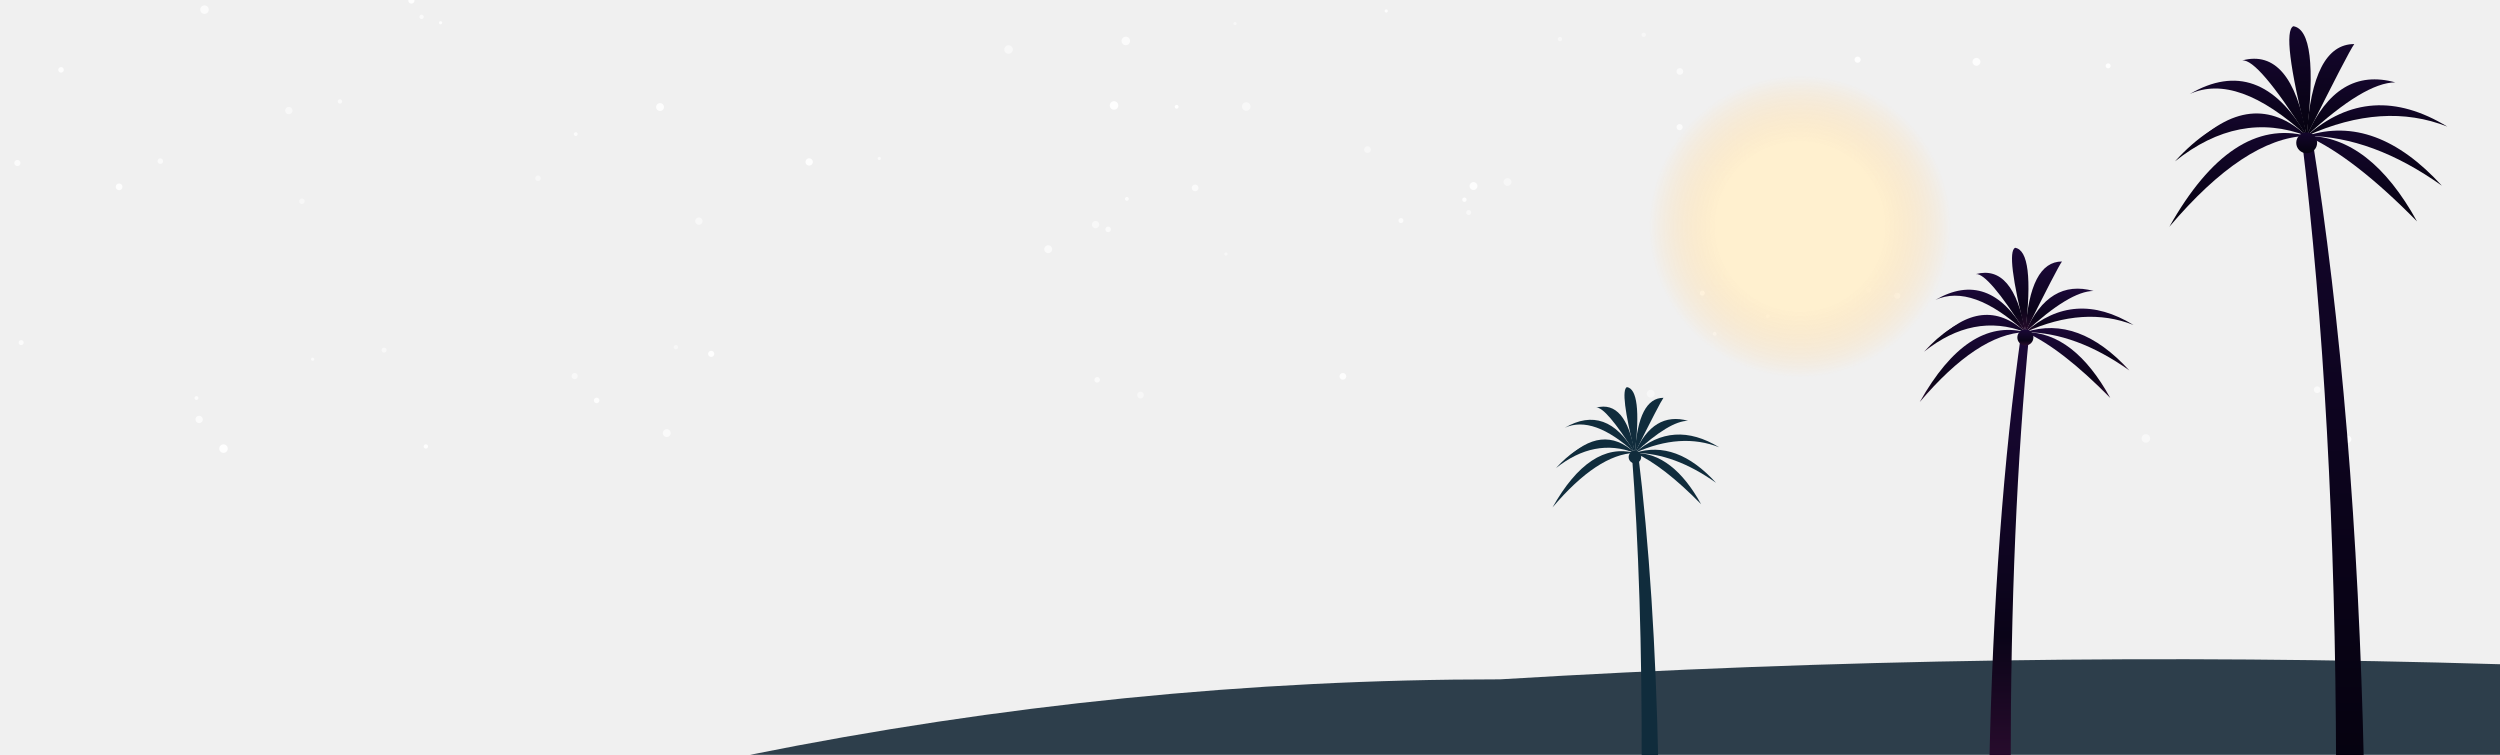
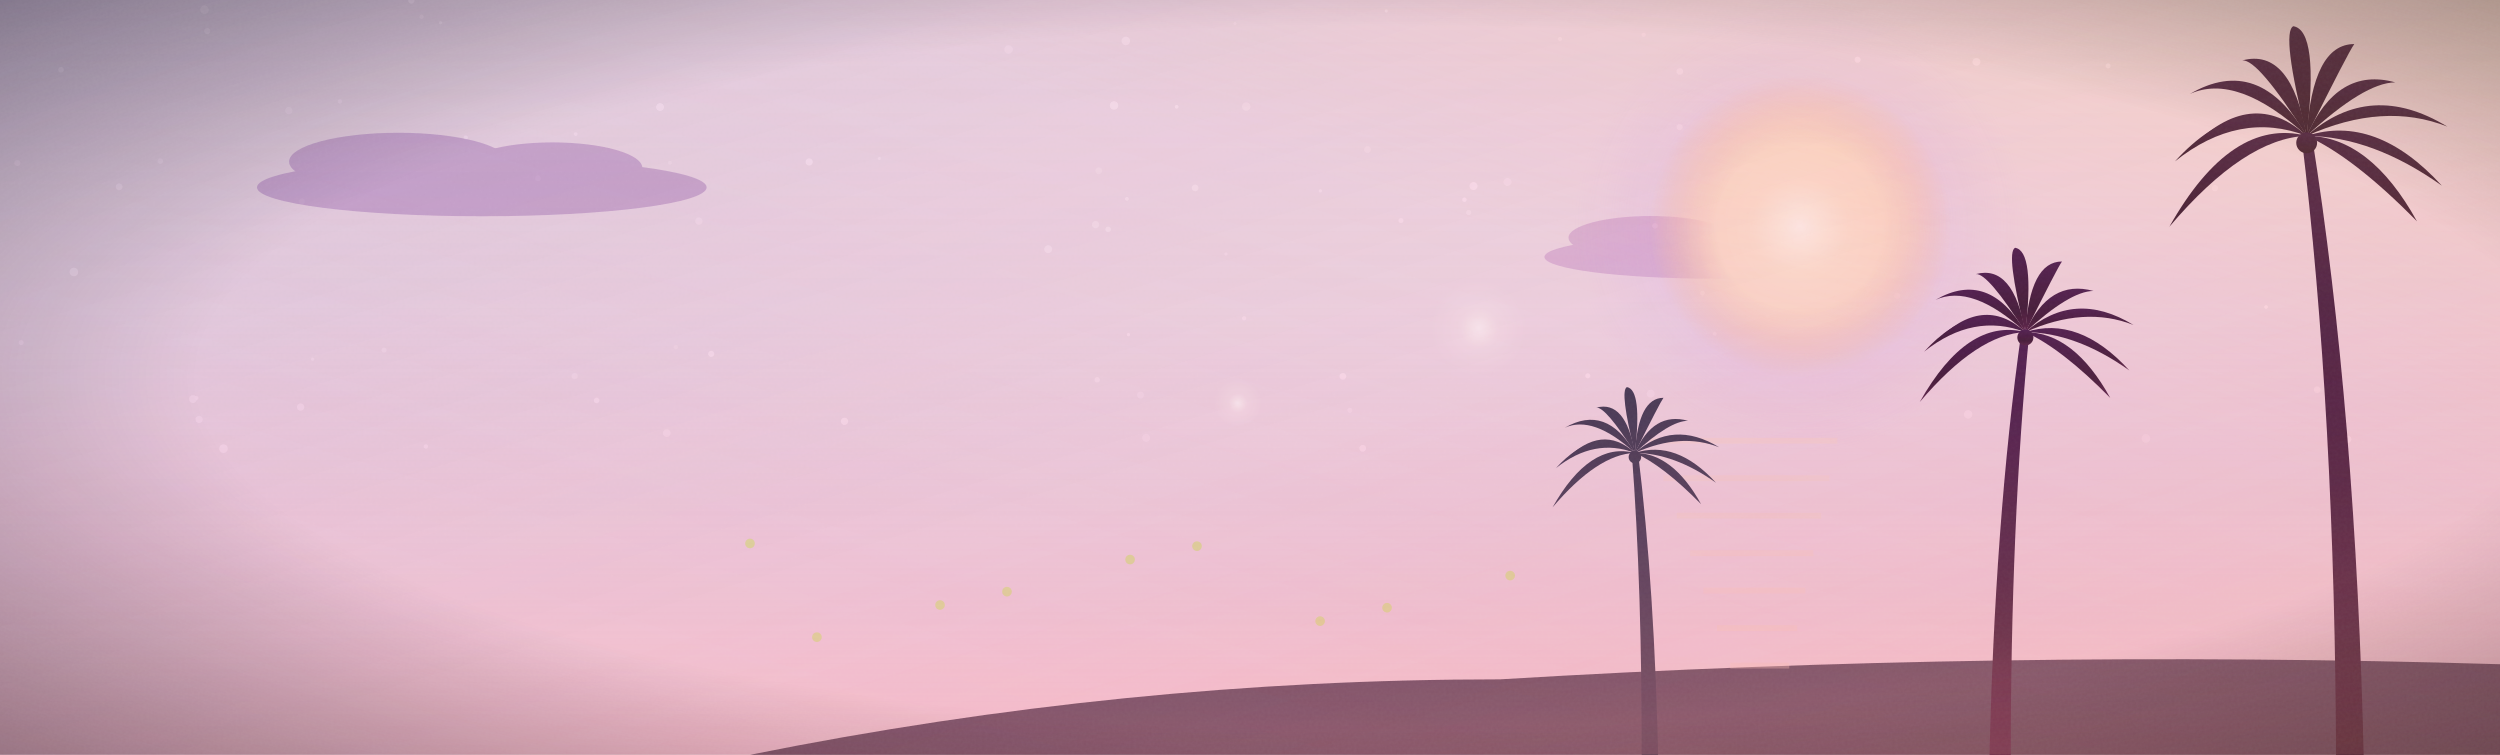
<svg xmlns="http://www.w3.org/2000/svg" viewBox="0 0 934 282" width="934" height="282">
  <defs>
    <linearGradient id="ink" x1="0" y1="0" x2="0" y2="1">
      <stop offset="0" stop-color="#14062c" />
      <stop offset="1" stop-color="#05020f" />
    </linearGradient>
    <linearGradient id="inkwarm" x1="0" y1="0" x2="0" y2="1">
      <stop offset="0" stop-color="#1b0838" />
      <stop offset=".7" stop-color="#0a0418" />
      <stop offset="1" stop-color="#2a0c2e" />
    </linearGradient>
    <linearGradient id="sun" x1="0" y1="0" x2="0" y2="1">
      <stop offset="0" stop-color="#ffe08a" />
      <stop offset=".5" stop-color="#ff8a5c" />
      <stop offset="1" stop-color="#ff2f7e" />
    </linearGradient>
    <linearGradient id="rim" x1="0" y1="0" x2="1" y2="0">
      <stop offset="0" stop-color="#ff9ad5" stop-opacity="0" />
      <stop offset="1" stop-color="#ffb36b" />
    </linearGradient>
    <linearGradient id="lens" x1="0" y1="0" x2="1" y2="1">
      <stop offset="0" stop-color="#ffd27a" />
      <stop offset=".5" stop-color="#ff6aa8" />
      <stop offset="1" stop-color="#5a2a9a" />
    </linearGradient>
    <linearGradient id="haze" x1="0" y1="0" x2="0" y2="1">
      <stop offset="0" stop-color="#7a3a9a" stop-opacity=".0" />
      <stop offset="1" stop-color="#ff7a8a" stop-opacity=".55" />
    </linearGradient>
+     <filter id="glow" x="-30%" y="-30%" width="160%" height="160%">
+       <feGaussianBlur stdDeviation="5" result="b" />
+       <feMerge>
+         <feMergeNode in="b" />
+         <feMergeNode in="SourceGraphic" />
+       </feMerge>
+     </filter>
+     <filter id="glowS" x="-30%" y="-60%" width="160%" height="220%">
+       <feGaussianBlur stdDeviation="2.4" result="b" />
+       <feMerge>
+         <feMergeNode in="b" />
+         <feMergeNode in="b" />
+         <feMergeNode in="SourceGraphic" />
+       </feMerge>
+     </filter>
+     <filter id="soft">
+       <feGaussianBlur stdDeviation=".9" />
+     </filter>
+     <filter id="grain" x="0" y="0" width="100%" height="100%">
+       <feTurbulence type="fractalNoise" baseFrequency=".9" numOctaves="2" seed="7" result="n" />
+       <feColorMatrix in="n" type="matrix" values="0 0 0 0 1  0 0 0 0 1  0 0 0 0 1  0 0 0 .55 0" />
+     </filter>
+     <radialGradient id="vig" cx=".55" cy=".5" r=".85">
+       <stop offset=".55" stop-color="#05010f" stop-opacity="0" />
+       <stop offset="1" stop-color="#05010f" stop-opacity=".55" />
+     </radialGradient>
+     <linearGradient id="grade" x1="0" y1="0" x2="1" y2="1">
+       <stop offset="0" stop-color="#3a1a9a" stop-opacity=".16" />
+       <stop offset=".55" stop-color="#ff5e8a" stop-opacity=".05" />
+       <stop offset="1" stop-color="#ffb36b" stop-opacity=".16" />
+     </linearGradient>
+     <linearGradient id="leak" x1="1" y1="0" x2="0" y2="1">
+       <stop offset="0" stop-color="#ffb36b" stop-opacity=".34" />
+       <stop offset=".35" stop-color="#ff5e8a" stop-opacity=".1" />
+       <stop offset="1" stop-color="#ff5e8a" stop-opacity="0" />
+     </linearGradient>
+     <linearGradient id="fog" x1="0" y1="1" x2="0" y2="0">
+       <stop offset="0" stop-color="#ff7a9a" stop-opacity=".38" />
+       <stop offset=".6" stop-color="#b04aa8" stop-opacity=".1" />
+       <stop offset="1" stop-color="#b04aa8" stop-opacity="0" />
+     </linearGradient>
+     <radialGradient id="flare" cx=".5" cy=".5" r=".5">
+       <stop offset="0" stop-color="#fff" stop-opacity=".55" />
+       <stop offset=".4" stop-color="#ffd9a0" stop-opacity=".18" />
+       <stop offset="1" stop-color="#ffd9a0" stop-opacity="0" />
+     </radialGradient>
+     <radialGradient id="halo" cx=".5" cy=".5" r=".5">
+       <stop offset="0" stop-color="#ff9a6a" stop-opacity=".6" />
+       <stop offset=".6" stop-color="#ff5e8a" stop-opacity=".18" />
+       <stop offset="1" stop-color="#ff5e8a" stop-opacity="0" />
+     </radialGradient>
+     <radialGradient id="halo2" cx=".5" cy=".5" r=".5">
+       <stop offset="0" stop-color="#fff0cf" stop-opacity=".5" />
+       <stop offset=".6" stop-color="#c9a8ff" stop-opacity=".15" />
+       <stop offset="1" stop-color="#c9a8ff" stop-opacity="0" />
+     </radialGradient>
    <radialGradient id="moon" cx=".5" cy=".5" r=".5">
      <stop offset=".55" stop-color="#fff0cf" />
      <stop offset="1" stop-color="#ffd9a0" stop-opacity="0" />
    </radialGradient>
    <linearGradient id="skin" x1="0" y1="0" x2="1" y2="1">
      <stop offset="0" stop-color="#2a1240" />
      <stop offset=".6" stop-color="#6a3a7a" />
      <stop offset="1" stop-color="#c8688a" />
    </linearGradient>
    <linearGradient id="shade" x1="0" y1="0" x2="1" y2="0">
      <stop offset="0" stop-color="#fff" stop-opacity=".25" />
      <stop offset="1" stop-color="#2a0c3e" stop-opacity=".55" />
    </linearGradient>
    <clipPath id="sunclip2">
      <circle cx="653.8" cy="141" r="141" />
    </clipPath>
    <clipPath id="sunclip">
      <circle cx="747.2" cy="174.84" r="174.84" />
    </clipPath>
    <filter id="soft">
      <feGaussianBlur stdDeviation="1.2" />
    </filter>
+     <style>
+ .tw{animation:tw 3s ease-in-out infinite}.t1{animation-duration:2.3s;animation-delay:-.7s}.t2{animation-duration:3.7s;animation-delay:-1.4s}.t3{animation-duration:4.4s;animation-delay:-2.1s}
+ @keyframes tw{0%,100%{opacity:.95}50%{opacity:.18}}
+ .sway{transform-box:fill-box;transform-origin:50% 100%;animation:sway 7s ease-in-out infinite}.sw2{animation-duration:9s;animation-delay:-2s}.sw3{animation-duration:6s;animation-delay:-4s}
+ @keyframes sway{0%,100%{transform:rotate(0)}25%{transform:rotate(1.5deg)}75%{transform:rotate(-1.5deg)}}
+ .wk{animation:wk 6s steps(1,end) infinite}.wk2{animation-duration:9s;animation-delay:-3s}.wk3{animation-duration:11s;animation-delay:-6s}
+ @keyframes wk{0%,100%{opacity:.9}38%{opacity:.08}62%{opacity:.9}}
+ .blink{animation:bl 1.7s steps(1,end) infinite}@keyframes bl{0%,100%{opacity:1}50%{opacity:.1}}
+ .pulse{transform-box:fill-box;transform-origin:center;animation:pl 7s ease-in-out infinite}@keyframes pl{0%,100%{opacity:.55;transform:scale(1)}50%{opacity:.95;transform:scale(1.07)}}
+ .drift{animation:dr 8s ease-in-out infinite alternate}.dr2{animation-duration:11s;animation-delay:-3s}@keyframes dr{from{transform:translateX(-16px)}to{transform:translateX(16px)}}
+ .cars{animation:cr 9s linear infinite}.cars2{animation-duration:13s;animation-delay:-5s;animation-direction:reverse}@keyframes cr{from{transform:translateX(-140px)}to{transform:translateX(140px)}}
+ .cloud{animation:cl 70s linear infinite}@keyframes cl{from{transform:translateX(-260px)}to{transform:translateX(1200px)}}
+ .fly{animation:fl 26s linear infinite}@keyframes fl{from{transform:translate(-200px,10px)}50%{transform:translate(480px,-14px)}to{transform:translate(1150px,6px)}}
+ .neon{animation:ne 5s infinite}@keyframes ne{0%,44%,50%,56%,100%{opacity:1}46%{opacity:.3}48%{opacity:.9}52%{opacity:.4}54%{opacity:.95}}
+ .shoot{opacity:0;animation:sh 11s linear infinite}@keyframes sh{0%,88%{opacity:0;transform:translate(0,0)}90%{opacity:1}100%{opacity:0;transform:translate(-240px,100px)}}
+ .spin{animation:sp 120s linear infinite}@keyframes sp{to{transform:rotate(360deg)}}
+ .flo{animation:fo 8s ease-in-out infinite}.fo2{animation-duration:11s;animation-delay:-4s}@keyframes fo{0%,100%{transform:translate(0,0);opacity:.2}50%{transform:translate(10px,-14px);opacity:1}}
+ .flare{animation:fl2 9s ease-in-out infinite;mix-blend-mode:screen}.f2{animation-delay:-3s}.f3{animation-delay:-6s}@keyframes fl2{0%,100%{opacity:.35;transform:translateX(0)}50%{opacity:.85;transform:translateX(10px)}}
+ .shim{animation:shm 4s ease-in-out infinite}.sh2{animation-delay:-1.3s}.sh3{animation-delay:-2.6s}@keyframes shm{0%,100%{opacity:.2}50%{opacity:.9}}
+ @media (prefers-reduced-motion:reduce){*{animation:none!important}}
+ </style>
  </defs>
-   <circle cx="458.0" cy="94.9" r="0.60" fill="#fff" opacity="0.45" />
-   <circle cx="107.9" cy="41.3" r="1.37" fill="#fff" opacity="0.55" />
-   <circle cx="414.0" cy="85.7" r="1.04" fill="#fff" opacity="0.65" />
-   <circle cx="73.4" cy="148.7" r="0.71" fill="#fff" opacity="0.75" />
-   <circle cx="550.5" cy="69.5" r="1.48" fill="#fff" opacity="0.85" />
-   <circle cx="265.7" cy="132.2" r="1.15" fill="#fff" opacity="0.95" />
-   <circle cx="614.1" cy="13.0" r="0.82" fill="#fff" opacity="0.45" />
-   <circle cx="465.6" cy="39.8" r="1.59" fill="#fff" opacity="0.55" />
-   <circle cx="627.6" cy="26.7" r="1.26" fill="#fff" opacity="0.65" />
-   <circle cx="523.4" cy="82.4" r="0.93" fill="#fff" opacity="0.75" />
-   <circle cx="164.6" cy="8.5" r="0.60" fill="#fff" opacity="0.85" />
-   <circle cx="877.1" cy="164.1" r="1.37" fill="#fff" opacity="0.95" />
-   <circle cx="112.8" cy="75.2" r="1.04" fill="#fff" opacity="0.45" />
-   <circle cx="892.6" cy="32.0" r="0.71" fill="#fff" opacity="0.55" />
-   <circle cx="391.6" cy="93.1" r="1.48" fill="#fff" opacity="0.65" />
-   <circle cx="627.5" cy="47.5" r="1.15" fill="#fff" opacity="0.75" />
-   <circle cx="159.1" cy="166.8" r="0.82" fill="#fff" opacity="0.85" />
-   <circle cx="416.2" cy="39.4" r="1.59" fill="#fff" opacity="0.95" />
-   <circle cx="510.9" cy="55.9" r="1.26" fill="#fff" opacity="0.45" />
-   <circle cx="143.5" cy="130.8" r="0.93" fill="#fff" opacity="0.55" />
-   <circle cx="328.5" cy="59.2" r="0.60" fill="#fff" opacity="0.65" />
-   <circle cx="74.4" cy="156.7" r="1.37" fill="#fff" opacity="0.75" />
-   <circle cx="222.9" cy="149.6" r="1.04" fill="#fff" opacity="0.85" />
-   <circle cx="439.6" cy="39.9" r="0.71" fill="#fff" opacity="0.95" />
-   <circle cx="563.2" cy="68.0" r="1.48" fill="#fff" opacity="0.45" />
-   <circle cx="708.8" cy="110.5" r="1.15" fill="#fff" opacity="0.55" />
-   <circle cx="127.0" cy="37.9" r="0.82" fill="#fff" opacity="0.65" />
-   <circle cx="420.6" cy="15.3" r="1.59" fill="#fff" opacity="0.75" />
-   <circle cx="44.5" cy="69.8" r="1.26" fill="#fff" opacity="0.85" />
-   <circle cx="636.0" cy="109.5" r="0.93" fill="#fff" opacity="0.95" />
-   <circle cx="892.1" cy="55.0" r="0.60" fill="#fff" opacity="0.45" />
-   <circle cx="409.3" cy="83.9" r="1.37" fill="#fff" opacity="0.55" />
-   <circle cx="409.9" cy="141.9" r="1.04" fill="#fff" opacity="0.65" />
-   <circle cx="421.0" cy="74.3" r="0.71" fill="#fff" opacity="0.75" />
-   <circle cx="246.6" cy="40.0" r="1.48" fill="#fff" opacity="0.85" />
-   <circle cx="694.0" cy="22.3" r="1.15" fill="#fff" opacity="0.95" />
-   <circle cx="252.5" cy="129.7" r="0.82" fill="#fff" opacity="0.45" />
-   <circle cx="801.7" cy="163.8" r="1.59" fill="#fff" opacity="0.55" />
-   <circle cx="865.7" cy="145.6" r="1.26" fill="#fff" opacity="0.65" />
-   <circle cx="698.1" cy="108.3" r="0.93" fill="#fff" opacity="0.75" />
-   <circle cx="517.9" cy="4.1" r="0.60" fill="#fff" opacity="0.85" />
-   <circle cx="302.3" cy="60.5" r="1.37" fill="#fff" opacity="0.95" />
-   <circle cx="201.0" cy="66.6" r="1.04" fill="#fff" opacity="0.45" />
-   <circle cx="640.6" cy="124.7" r="0.71" fill="#fff" opacity="0.55" />
-   <circle cx="249.1" cy="161.8" r="1.48" fill="#fff" opacity="0.65" />
-   <circle cx="6.5" cy="60.9" r="1.15" fill="#fff" opacity="0.75" />
-   <circle cx="547.1" cy="74.6" r="0.82" fill="#fff" opacity="0.85" />
-   <circle cx="83.5" cy="167.6" r="1.59" fill="#fff" opacity="0.95" />
-   <circle cx="426.1" cy="147.6" r="1.26" fill="#fff" opacity="0.45" />
-   <circle cx="548.7" cy="79.4" r="0.93" fill="#fff" opacity="0.55" />
-   <circle cx="116.8" cy="134.2" r="0.60" fill="#fff" opacity="0.65" />
-   <circle cx="837.1" cy="44.7" r="1.37" fill="#fff" opacity="0.75" />
-   <circle cx="22.8" cy="26.1" r="1.04" fill="#fff" opacity="0.85" />
-   <circle cx="660.4" cy="118.1" r="0.71" fill="#fff" opacity="0.95" />
-   <circle cx="616.7" cy="147.1" r="1.48" fill="#fff" opacity="0.45" />
-   <circle cx="214.7" cy="140.5" r="1.15" fill="#fff" opacity="0.55" />
-   <circle cx="157.5" cy="6.3" r="0.82" fill="#fff" opacity="0.65" />
-   <circle cx="76.4" cy="3.6" r="1.59" fill="#fff" opacity="0.75" />
-   <circle cx="501.7" cy="140.6" r="1.26" fill="#fff" opacity="0.85" />
-   <circle cx="787.6" cy="24.6" r="0.93" fill="#fff" opacity="0.95" />
-   <circle cx="461.4" cy="8.8" r="0.60" fill="#fff" opacity="0.45" />
-   <circle cx="261.1" cy="82.6" r="1.37" fill="#fff" opacity="0.55" />
-   <circle cx="59.9" cy="60.2" r="1.04" fill="#fff" opacity="0.65" />
-   <circle cx="215.1" cy="50.1" r="0.71" fill="#fff" opacity="0.75" />
-   <circle cx="738.4" cy="23.1" r="1.48" fill="#fff" opacity="0.85" />
-   <circle cx="153.7" cy="0.2" r="1.15" fill="#fff" opacity="0.95" />
-   <circle cx="582.8" cy="14.6" r="0.82" fill="#fff" opacity="0.45" />
-   <circle cx="376.8" cy="18.5" r="1.59" fill="#fff" opacity="0.55" />
-   <circle cx="446.5" cy="70.2" r="1.26" fill="#fff" opacity="0.65" />
-   <circle cx="7.9" cy="128.0" r="0.93" fill="#fff" opacity="0.75" />
+   <circle cx="458.0" cy="94.9" r="0.60" fill="#fff" opacity="0.45" class="tw t0" />
+   <circle cx="107.9" cy="41.3" r="1.37" fill="#fff" opacity="0.55" class="" />
+   <circle cx="414.0" cy="85.7" r="1.04" fill="#fff" opacity="0.65" class="" />
+   <circle cx="73.4" cy="148.7" r="0.71" fill="#fff" opacity="0.75" class="tw t3" />
+   <circle cx="550.5" cy="69.5" r="1.48" fill="#fff" opacity="0.85" class="" />
+   <circle cx="265.7" cy="132.2" r="1.15" fill="#fff" opacity="0.95" class="" />
+   <circle cx="614.1" cy="13.0" r="0.82" fill="#fff" opacity="0.45" class="tw t2" />
+   <circle cx="465.6" cy="39.8" r="1.59" fill="#fff" opacity="0.55" class="" />
+   <circle cx="627.6" cy="26.7" r="1.26" fill="#fff" opacity="0.65" class="" />
+   <circle cx="523.4" cy="82.4" r="0.93" fill="#fff" opacity="0.75" class="tw t1" />
+   <circle cx="164.6" cy="8.5" r="0.60" fill="#fff" opacity="0.85" class="" />
+   <circle cx="877.1" cy="164.1" r="1.37" fill="#fff" opacity="0.95" class="" />
+   <circle cx="112.8" cy="75.2" r="1.04" fill="#fff" opacity="0.45" class="tw t0" />
+   <circle cx="892.6" cy="32.0" r="0.71" fill="#fff" opacity="0.55" class="" />
+   <circle cx="391.6" cy="93.1" r="1.48" fill="#fff" opacity="0.65" class="" />
+   <circle cx="627.5" cy="47.5" r="1.15" fill="#fff" opacity="0.75" class="tw t3" />
+   <circle cx="159.1" cy="166.8" r="0.82" fill="#fff" opacity="0.85" class="" />
+   <circle cx="416.2" cy="39.4" r="1.59" fill="#fff" opacity="0.95" class="" />
+   <circle cx="510.9" cy="55.9" r="1.26" fill="#fff" opacity="0.45" class="tw t2" />
+   <circle cx="143.5" cy="130.8" r="0.93" fill="#fff" opacity="0.55" class="" />
+   <circle cx="328.5" cy="59.2" r="0.60" fill="#fff" opacity="0.65" class="" />
+   <circle cx="74.4" cy="156.7" r="1.37" fill="#fff" opacity="0.75" class="tw t1" />
+   <circle cx="222.9" cy="149.6" r="1.04" fill="#fff" opacity="0.85" class="" />
+   <circle cx="439.6" cy="39.9" r="0.71" fill="#fff" opacity="0.95" class="" />
+   <circle cx="563.2" cy="68.0" r="1.48" fill="#fff" opacity="0.45" class="tw t0" />
+   <circle cx="708.8" cy="110.5" r="1.15" fill="#fff" opacity="0.55" class="" />
+   <circle cx="127.0" cy="37.9" r="0.82" fill="#fff" opacity="0.65" class="" />
+   <circle cx="420.6" cy="15.3" r="1.59" fill="#fff" opacity="0.75" class="tw t3" />
+   <circle cx="44.5" cy="69.8" r="1.26" fill="#fff" opacity="0.85" class="" />
+   <circle cx="636.0" cy="109.5" r="0.93" fill="#fff" opacity="0.95" class="" />
+   <circle cx="892.1" cy="55.0" r="0.60" fill="#fff" opacity="0.45" class="tw t2" />
+   <circle cx="409.3" cy="83.9" r="1.37" fill="#fff" opacity="0.55" class="" />
+   <circle cx="409.9" cy="141.9" r="1.04" fill="#fff" opacity="0.65" class="" />
+   <circle cx="421.0" cy="74.3" r="0.71" fill="#fff" opacity="0.75" class="tw t1" />
+   <circle cx="246.6" cy="40.0" r="1.48" fill="#fff" opacity="0.85" class="" />
+   <circle cx="694.0" cy="22.3" r="1.15" fill="#fff" opacity="0.95" class="" />
+   <circle cx="252.5" cy="129.7" r="0.82" fill="#fff" opacity="0.45" class="tw t0" />
+   <circle cx="801.7" cy="163.8" r="1.59" fill="#fff" opacity="0.55" class="" />
+   <circle cx="865.7" cy="145.6" r="1.26" fill="#fff" opacity="0.65" class="" />
+   <circle cx="698.1" cy="108.3" r="0.93" fill="#fff" opacity="0.75" class="tw t3" />
+   <circle cx="517.9" cy="4.1" r="0.60" fill="#fff" opacity="0.85" class="" />
+   <circle cx="302.3" cy="60.5" r="1.37" fill="#fff" opacity="0.95" class="" />
+   <circle cx="201.0" cy="66.6" r="1.04" fill="#fff" opacity="0.45" class="tw t2" />
+   <circle cx="640.6" cy="124.7" r="0.71" fill="#fff" opacity="0.55" class="" />
+   <circle cx="249.1" cy="161.8" r="1.48" fill="#fff" opacity="0.65" class="" />
+   <circle cx="6.5" cy="60.9" r="1.15" fill="#fff" opacity="0.75" class="tw t1" />
+   <circle cx="547.1" cy="74.6" r="0.82" fill="#fff" opacity="0.85" class="" />
+   <circle cx="83.5" cy="167.6" r="1.59" fill="#fff" opacity="0.95" class="" />
+   <circle cx="426.1" cy="147.6" r="1.26" fill="#fff" opacity="0.45" class="tw t0" />
+   <circle cx="548.7" cy="79.4" r="0.93" fill="#fff" opacity="0.55" class="" />
+   <circle cx="116.8" cy="134.2" r="0.60" fill="#fff" opacity="0.65" class="" />
+   <circle cx="837.1" cy="44.7" r="1.37" fill="#fff" opacity="0.75" class="tw t3" />
+   <circle cx="22.8" cy="26.1" r="1.04" fill="#fff" opacity="0.85" class="" />
+   <circle cx="660.4" cy="118.1" r="0.71" fill="#fff" opacity="0.95" class="" />
+   <circle cx="616.7" cy="147.1" r="1.48" fill="#fff" opacity="0.45" class="tw t2" />
+   <circle cx="214.7" cy="140.5" r="1.15" fill="#fff" opacity="0.55" class="" />
+   <circle cx="157.5" cy="6.3" r="0.82" fill="#fff" opacity="0.65" class="" />
+   <circle cx="76.4" cy="3.6" r="1.59" fill="#fff" opacity="0.75" class="tw t1" />
+   <circle cx="501.7" cy="140.6" r="1.26" fill="#fff" opacity="0.85" class="" />
+   <circle cx="787.6" cy="24.6" r="0.93" fill="#fff" opacity="0.95" class="" />
+   <circle cx="461.4" cy="8.8" r="0.60" fill="#fff" opacity="0.45" class="tw t0" />
+   <circle cx="261.1" cy="82.6" r="1.37" fill="#fff" opacity="0.55" class="" />
+   <circle cx="59.9" cy="60.2" r="1.04" fill="#fff" opacity="0.65" class="" />
+   <circle cx="215.1" cy="50.1" r="0.71" fill="#fff" opacity="0.75" class="tw t3" />
+   <circle cx="738.4" cy="23.1" r="1.48" fill="#fff" opacity="0.85" class="" />
+   <circle cx="153.7" cy="0.2" r="1.15" fill="#fff" opacity="0.95" class="" />
+   <circle cx="582.8" cy="14.6" r="0.82" fill="#fff" opacity="0.45" class="tw t2" />
+   <circle cx="376.8" cy="18.5" r="1.59" fill="#fff" opacity="0.55" class="" />
+   <circle cx="446.5" cy="70.2" r="1.26" fill="#fff" opacity="0.65" class="" />
+   <circle cx="7.9" cy="128.0" r="0.93" fill="#fff" opacity="0.75" class="tw t1" />
+   <circle cx="421.6" cy="125.0" r="0.60" fill="#fff" opacity="0.85" class="" />
+   <circle cx="315.5" cy="157.4" r="1.37" fill="#fff" opacity="0.95" class="" />
+   <circle cx="669.6" cy="108.2" r="1.04" fill="#fff" opacity="0.45" class="tw t0" />
+   <circle cx="250.3" cy="60.8" r="0.71" fill="#fff" opacity="0.55" class="" />
+   <circle cx="72.1" cy="149.1" r="1.48" fill="#fff" opacity="0.65" class="" />
+   <circle cx="77.4" cy="11.6" r="1.15" fill="#fff" opacity="0.75" class="tw t3" />
+   <circle cx="174.0" cy="51.4" r="0.82" fill="#fff" opacity="0.85" class="" />
+   <circle cx="27.6" cy="101.6" r="1.59" fill="#fff" opacity="0.95" class="" />
+   <circle cx="410.5" cy="63.8" r="1.26" fill="#fff" opacity="0.45" class="tw t2" />
+   <circle cx="504.3" cy="153.3" r="0.93" fill="#fff" opacity="0.55" class="" />
+   <circle cx="493.3" cy="71.3" r="0.60" fill="#fff" opacity="0.65" class="" />
+   <circle cx="112.3" cy="152.1" r="1.37" fill="#fff" opacity="0.75" class="tw t1" />
+   <circle cx="618.3" cy="84.4" r="1.04" fill="#fff" opacity="0.85" class="" />
+   <circle cx="846.6" cy="114.7" r="0.71" fill="#fff" opacity="0.95" class="" />
+   <circle cx="428.2" cy="163.6" r="1.48" fill="#fff" opacity="0.45" class="tw t0" />
+   <circle cx="827.5" cy="70.3" r="1.15" fill="#fff" opacity="0.55" class="" />
+   <circle cx="464.8" cy="118.9" r="0.82" fill="#fff" opacity="0.65" class="" />
+   <circle cx="735.3" cy="154.8" r="1.59" fill="#fff" opacity="0.75" class="tw t3" />
+   <circle cx="509.1" cy="167.5" r="1.26" fill="#fff" opacity="0.85" class="" />
+   <circle cx="593.2" cy="140.4" r="0.93" fill="#fff" opacity="0.95" class="" />
+   <g class="shoot" style="animation-delay:-3s">
+     <line x1="560" y1="40" x2="606" y2="21" stroke="#fff" stroke-width="1.6" stroke-linecap="round" opacity=".9" />
+     <circle cx="560" cy="40" r="1.8" fill="#fff" />
+   </g>
+   <g class="shoot" style="animation-delay:-8s">
+     <line x1="300" y1="24" x2="346" y2="5" stroke="#fff" stroke-width="1.6" stroke-linecap="round" opacity=".9" />
+     <circle cx="300" cy="24" r="1.8" fill="#fff" />
+   </g>
+   <g class="cloud" style="animation-delay:-20s" opacity="0.3">
+     <g transform="translate(180 70) scale(1.2)">
+       <ellipse cx="0" cy="0" rx="70" ry="9" fill="#6a3a9a" />
+       <ellipse cx="-26" cy="-8" rx="34" ry="9" fill="#6a3a9a" />
+       <ellipse cx="22" cy="-6" rx="28" ry="8" fill="#6a3a9a" />
+     </g>
+   </g>
+   <g class="cloud" style="animation-delay:-45s" opacity="0.26">
+     <g transform="translate(640 96) scale(0.9)">
+       <ellipse cx="0" cy="0" rx="70" ry="9" fill="#8a4aa8" />
+       <ellipse cx="-26" cy="-8" rx="34" ry="9" fill="#8a4aa8" />
+       <ellipse cx="22" cy="-6" rx="28" ry="8" fill="#8a4aa8" />
+     </g>
+   </g>
+   <circle class="pulse" cx="672.48" cy="84.6" r="84.6" fill="url(#halo2)" />
  <circle cx="672.48" cy="84.6" r="56.4" fill="url(#moon)" />
  <circle cx="672.48" cy="84.6" r="23.97" fill="#fff0cf" />
  <path d="M280.2 282 Q420.3 253.8 560.4 253.8 Q747.2 242.52 934 248.16 L934 282Z" fill="#0b1f2e" opacity=".85" />
-   <path d="M872.76 286 Q872.441 154.818 859.823 50.76 L863.723 50.76 Q880.241 154.818 883.16 286Z" fill="url(#ink)" />
-   <path d="M861.773 50.76 Q841.251 31.925 818.245 55.461 Q838.767 40.375 861.773 50.76Z" fill="url(#ink)" />
-   <path d="M861.773 50.76 Q844.044 20.023 818.112 35.112 Q835.842 27.052 861.773 50.76Z" fill="url(#ink)" />
-   <path d="M861.773 50.76 Q855.94 17.699 837.723 22.572 Q843.556 21.989 861.773 50.76Z" fill="url(#ink)" />
-   <path d="M861.773 50.76 Q866.403 11.35 856.788 9.794 Q852.158 12.097 861.773 50.76Z" fill="url(#ink)" />
-   <path d="M861.773 50.76 Q877.385 19.413 879.558 16.456 Q863.947 16.479 861.773 50.76Z" fill="url(#ink)" />
-   <path d="M861.773 50.76 Q883.375 30.846 894.866 30.771 Q873.264 24.779 861.773 50.76Z" fill="url(#ink)" />
-   <path d="M861.773 50.76 Q890.483 37.857 914.302 47.293 Q885.592 29.795 861.773 50.76Z" fill="url(#ink)" />
-   <path d="M861.773 50.76 Q886.404 50.966 912.28 69.375 Q887.65 42.419 861.773 50.76Z" fill="url(#ink)" />
-   <path d="M861.773 50.76 Q879.37 58.665 903.01 82.729 Q885.413 50.889 861.773 50.76Z" fill="url(#ink)" />
-   <path d="M861.773 50.76 Q833.674 43.55 810.466 84.722 Q838.565 51.613 861.773 50.76Z" fill="url(#ink)" />
-   <path d="M861.773 50.76 Q837.79 32.592 812.561 60.287 Q836.544 41.14 861.773 50.76Z" fill="url(#ink)" />
-   <circle cx="861.773" cy="53.36" r="3.9" fill="url(#ink)" />
-   <path d="M743.2 286 Q745.148 195.144 755.175 124.08 L758.175 124.08 Q751.148 195.144 751.2 286Z" fill="url(#inkwarm)" />
-   <path d="M756.675 124.08 Q740.889 109.592 723.192 127.696 Q738.978 116.091 756.675 124.08Z" fill="url(#inkwarm)" />
-   <path d="M756.675 124.08 Q743.037 100.436 723.09 112.043 Q736.728 105.843 756.675 124.08Z" fill="url(#inkwarm)" />
-   <path d="M756.675 124.08 Q752.188 98.649 738.175 102.397 Q742.662 101.949 756.675 124.08Z" fill="url(#inkwarm)" />
-   <path d="M756.675 124.08 Q760.237 93.764 752.84 92.567 Q749.279 94.34 756.675 124.08Z" fill="url(#inkwarm)" />
-   <path d="M756.675 124.08 Q768.684 99.967 770.356 97.692 Q758.347 97.71 756.675 124.08Z" fill="url(#inkwarm)" />
-   <path d="M756.675 124.08 Q773.292 108.761 782.131 108.704 Q765.514 104.094 756.675 124.08Z" fill="url(#inkwarm)" />
-   <path d="M756.675 124.08 Q778.76 114.155 797.082 121.413 Q774.997 107.953 756.675 124.08Z" fill="url(#inkwarm)" />
-   <path d="M756.675 124.08 Q775.622 124.239 795.527 138.399 Q776.58 117.664 756.675 124.08Z" fill="url(#inkwarm)" />
-   <path d="M756.675 124.08 Q770.211 130.161 788.396 148.672 Q774.86 124.179 756.675 124.08Z" fill="url(#inkwarm)" />
-   <path d="M756.675 124.08 Q735.061 118.534 717.208 150.205 Q738.823 124.736 756.675 124.08Z" fill="url(#inkwarm)" />
-   <path d="M756.675 124.08 Q738.227 110.105 718.82 131.408 Q737.268 116.68 756.675 124.08Z" fill="url(#inkwarm)" />
-   <circle cx="756.675" cy="126.08" r="3" fill="url(#inkwarm)" />
-   <path d="M613.32 286 Q613.536 219.96 609.63 169.2 L611.97 169.2 Q618.216 219.96 619.56 286Z" fill="#102c3c" />
-   <path d="M610.8 169.2 Q598.486 157.899 584.683 172.02 Q596.996 162.969 610.8 169.2Z" fill="#102c3c" />
-   <path d="M610.8 169.2 Q600.162 150.758 584.604 159.811 Q595.241 154.975 610.8 169.2Z" fill="#102c3c" />
-   <path d="M610.8 169.2 Q607.3 149.363 596.37 152.287 Q599.87 151.937 610.8 169.2Z" fill="#102c3c" />
-   <path d="M610.8 169.2 Q613.578 145.554 607.809 144.62 Q605.031 146.002 610.8 169.2Z" fill="#102c3c" />
-   <path d="M610.8 169.2 Q620.167 150.392 621.471 148.618 Q612.104 148.631 610.8 169.2Z" fill="#102c3c" />
-   <path d="M610.8 169.2 Q623.761 157.251 630.656 157.207 Q617.694 153.611 610.8 169.2Z" fill="#102c3c" />
-   <path d="M610.8 169.2 Q628.026 161.458 642.317 167.12 Q625.091 156.621 610.8 169.2Z" fill="#102c3c" />
-   <path d="M610.8 169.2 Q625.578 169.324 641.104 180.369 Q626.326 164.195 610.8 169.2Z" fill="#102c3c" />
-   <path d="M610.8 169.2 Q621.358 173.943 635.542 188.381 Q624.984 169.277 610.8 169.2Z" fill="#102c3c" />
-   <path d="M610.8 169.2 Q593.941 164.874 580.016 189.577 Q596.875 169.712 610.8 169.2Z" fill="#102c3c" />
-   <path d="M610.8 169.2 Q596.41 158.299 581.273 174.916 Q595.662 163.428 610.8 169.2Z" fill="#102c3c" />
-   <circle cx="610.8" cy="170.76" r="2.34" fill="#102c3c" />
+   <rect class="drift " x="616.44" y="163.56" width="70" height="2.2" fill="#fff0cf" opacity=".35" />
+   <rect class="drift dr2" x="621.44" y="177.56" width="62" height="2.2" fill="#fff0cf" opacity=".35" />
+   <rect class="drift " x="626.44" y="191.56" width="54" height="2.2" fill="#fff0cf" opacity=".35" />
+   <rect class="drift dr2" x="631.44" y="205.56" width="46" height="2.2" fill="#fff0cf" opacity=".35" />
+   <rect class="drift " x="636.44" y="219.56" width="38" height="2.2" fill="#fff0cf" opacity=".35" />
+   <rect class="drift dr2" x="641.44" y="233.56" width="30" height="2.2" fill="#fff0cf" opacity=".35" />
+   <rect class="drift " x="646.44" y="247.56" width="22" height="2.2" fill="#fff0cf" opacity=".35" />
+   <circle class="flo " cx="280.2" cy="203.04" r="1.8" fill="#d8ff9a" />
+   <circle class="flo fo2" cx="351.2" cy="226.04" r="1.8" fill="#d8ff9a" />
+   <circle class="flo " cx="422.2" cy="209.04" r="1.8" fill="#d8ff9a" />
+   <circle class="flo fo2" cx="493.2" cy="232.04" r="1.8" fill="#d8ff9a" />
+   <circle class="flo " cx="564.2" cy="215.04" r="1.8" fill="#d8ff9a" />
+   <circle class="flo fo2" cx="305.2" cy="238.04" r="1.8" fill="#d8ff9a" />
+   <circle class="flo " cx="376.2" cy="221.04" r="1.8" fill="#d8ff9a" />
+   <circle class="flo fo2" cx="447.2" cy="204.04" r="1.8" fill="#d8ff9a" />
+   <circle class="flo " cx="518.2" cy="227.04" r="1.8" fill="#d8ff9a" />
+   <g class="sway ">
+     <path d="M872.76 286 Q872.441 154.818 859.823 50.76 L863.723 50.76 Q880.241 154.818 883.16 286Z" fill="url(#ink)" />
+     <path d="M861.773 50.76 Q841.251 31.925 818.245 55.461 Q838.767 40.375 861.773 50.76Z" fill="url(#ink)" />
+     <path d="M861.773 50.76 Q844.044 20.023 818.112 35.112 Q835.842 27.052 861.773 50.76Z" fill="url(#ink)" />
+     <path d="M861.773 50.76 Q855.94 17.699 837.723 22.572 Q843.556 21.989 861.773 50.76Z" fill="url(#ink)" />
+     <path d="M861.773 50.76 Q866.403 11.35 856.788 9.794 Q852.158 12.097 861.773 50.76Z" fill="url(#ink)" />
+     <path d="M861.773 50.76 Q877.385 19.413 879.558 16.456 Q863.947 16.479 861.773 50.76Z" fill="url(#ink)" />
+     <path d="M861.773 50.76 Q883.375 30.846 894.866 30.771 Q873.264 24.779 861.773 50.76Z" fill="url(#ink)" />
+     <path d="M861.773 50.76 Q890.483 37.857 914.302 47.293 Q885.592 29.795 861.773 50.76Z" fill="url(#ink)" />
+     <path d="M861.773 50.76 Q886.404 50.966 912.28 69.375 Q887.65 42.419 861.773 50.76Z" fill="url(#ink)" />
+     <path d="M861.773 50.76 Q879.37 58.665 903.01 82.729 Q885.413 50.889 861.773 50.76Z" fill="url(#ink)" />
+     <path d="M861.773 50.76 Q833.674 43.55 810.466 84.722 Q838.565 51.613 861.773 50.76Z" fill="url(#ink)" />
+     <path d="M861.773 50.76 Q837.79 32.592 812.561 60.287 Q836.544 41.14 861.773 50.76Z" fill="url(#ink)" />
+     <circle cx="861.773" cy="53.36" r="3.9" fill="url(#ink)" />
+   </g>
+   <g class="sway sw2">
+     <path d="M743.2 286 Q745.148 195.144 755.175 124.08 L758.175 124.08 Q751.148 195.144 751.2 286Z" fill="url(#inkwarm)" />
+     <path d="M756.675 124.08 Q740.889 109.592 723.192 127.696 Q738.978 116.091 756.675 124.08Z" fill="url(#inkwarm)" />
+     <path d="M756.675 124.08 Q743.037 100.436 723.09 112.043 Q736.728 105.843 756.675 124.08Z" fill="url(#inkwarm)" />
+     <path d="M756.675 124.08 Q752.188 98.649 738.175 102.397 Q742.662 101.949 756.675 124.08Z" fill="url(#inkwarm)" />
+     <path d="M756.675 124.08 Q760.237 93.764 752.84 92.567 Q749.279 94.34 756.675 124.08Z" fill="url(#inkwarm)" />
+     <path d="M756.675 124.08 Q768.684 99.967 770.356 97.692 Q758.347 97.71 756.675 124.08Z" fill="url(#inkwarm)" />
+     <path d="M756.675 124.08 Q773.292 108.761 782.131 108.704 Q765.514 104.094 756.675 124.08Z" fill="url(#inkwarm)" />
+     <path d="M756.675 124.08 Q778.76 114.155 797.082 121.413 Q774.997 107.953 756.675 124.08Z" fill="url(#inkwarm)" />
+     <path d="M756.675 124.08 Q775.622 124.239 795.527 138.399 Q776.58 117.664 756.675 124.08Z" fill="url(#inkwarm)" />
+     <path d="M756.675 124.08 Q770.211 130.161 788.396 148.672 Q774.86 124.179 756.675 124.08Z" fill="url(#inkwarm)" />
+     <path d="M756.675 124.08 Q735.061 118.534 717.208 150.205 Q738.823 124.736 756.675 124.08Z" fill="url(#inkwarm)" />
+     <path d="M756.675 124.08 Q738.227 110.105 718.82 131.408 Q737.268 116.68 756.675 124.08Z" fill="url(#inkwarm)" />
+     <circle cx="756.675" cy="126.08" r="3" fill="url(#inkwarm)" />
+   </g>
+   <g class="sway sw3">
+     <path d="M613.32 286 Q613.536 219.96 609.63 169.2 L611.97 169.2 Q618.216 219.96 619.56 286Z" fill="#102c3c" />
+     <path d="M610.8 169.2 Q598.486 157.899 584.683 172.02 Q596.996 162.969 610.8 169.2Z" fill="#102c3c" />
+     <path d="M610.8 169.2 Q600.162 150.758 584.604 159.811 Q595.241 154.975 610.8 169.2Z" fill="#102c3c" />
+     <path d="M610.8 169.2 Q607.3 149.363 596.37 152.287 Q599.87 151.937 610.8 169.2Z" fill="#102c3c" />
+     <path d="M610.8 169.2 Q613.578 145.554 607.809 144.62 Q605.031 146.002 610.8 169.2Z" fill="#102c3c" />
+     <path d="M610.8 169.2 Q620.167 150.392 621.471 148.618 Q612.104 148.631 610.8 169.2Z" fill="#102c3c" />
+     <path d="M610.8 169.2 Q623.761 157.251 630.656 157.207 Q617.694 153.611 610.8 169.2Z" fill="#102c3c" />
+     <path d="M610.8 169.2 Q628.026 161.458 642.317 167.12 Q625.091 156.621 610.8 169.2Z" fill="#102c3c" />
+     <path d="M610.8 169.2 Q625.578 169.324 641.104 180.369 Q626.326 164.195 610.8 169.2Z" fill="#102c3c" />
+     <path d="M610.8 169.2 Q621.358 173.943 635.542 188.381 Q624.984 169.277 610.8 169.2Z" fill="#102c3c" />
+     <path d="M610.8 169.2 Q593.941 164.874 580.016 189.577 Q596.875 169.712 610.8 169.2Z" fill="#102c3c" />
+     <path d="M610.8 169.2 Q596.41 158.299 581.273 174.916 Q595.662 163.428 610.8 169.2Z" fill="#102c3c" />
+     <circle cx="610.8" cy="170.76" r="2.34" fill="#102c3c" />
+   </g>
+   <rect width="934" height="282" fill="url(#fog)" />
+   <rect width="934" height="282" fill="url(#leak)" />
+   <circle class="flare" cx="672.48" cy="84.6" r="46" fill="url(#flare)" />
+   <circle class="flare f2" cx="552.48" cy="122.6" r="18" fill="url(#flare)" />
+   <circle class="flare f3" cx="462.48" cy="150.6" r="9" fill="url(#flare)" />
+   <rect width="934" height="282" fill="url(#grade)" />
+   <rect width="934" height="282" fill="url(#vig)" />
+   <rect width="934" height="282" filter="url(#grain)" opacity=".07" />
</svg>
